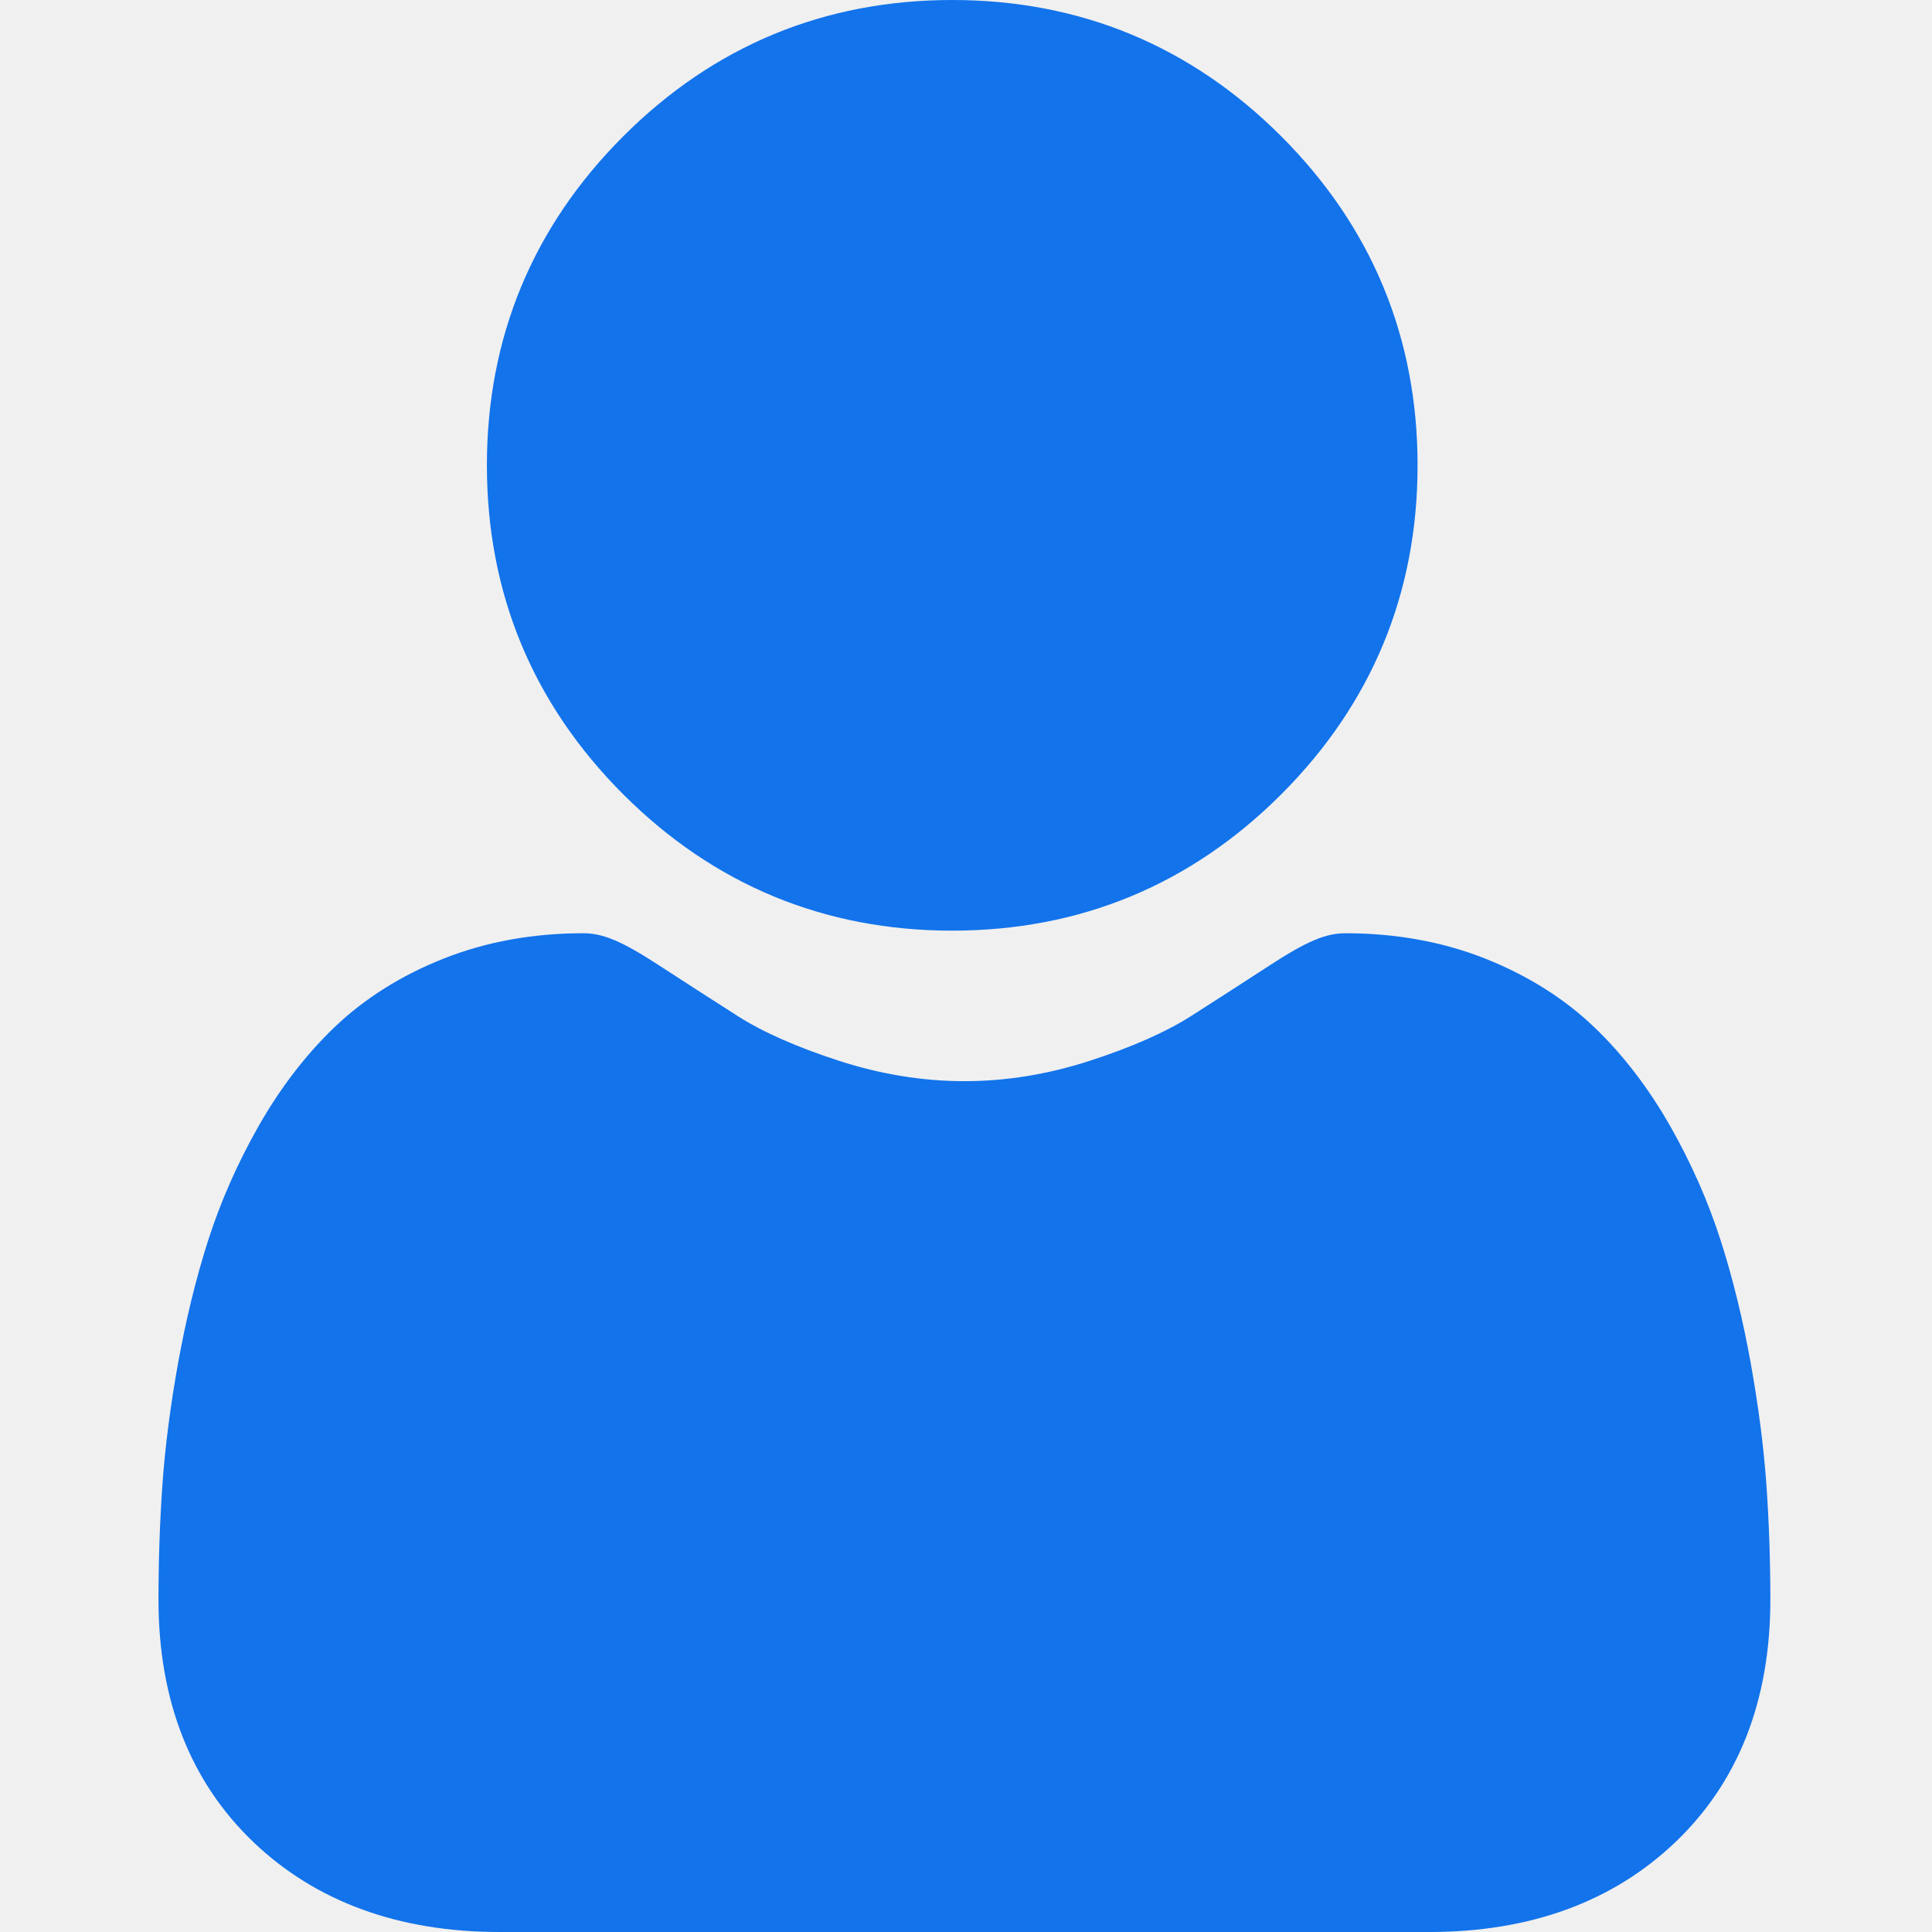
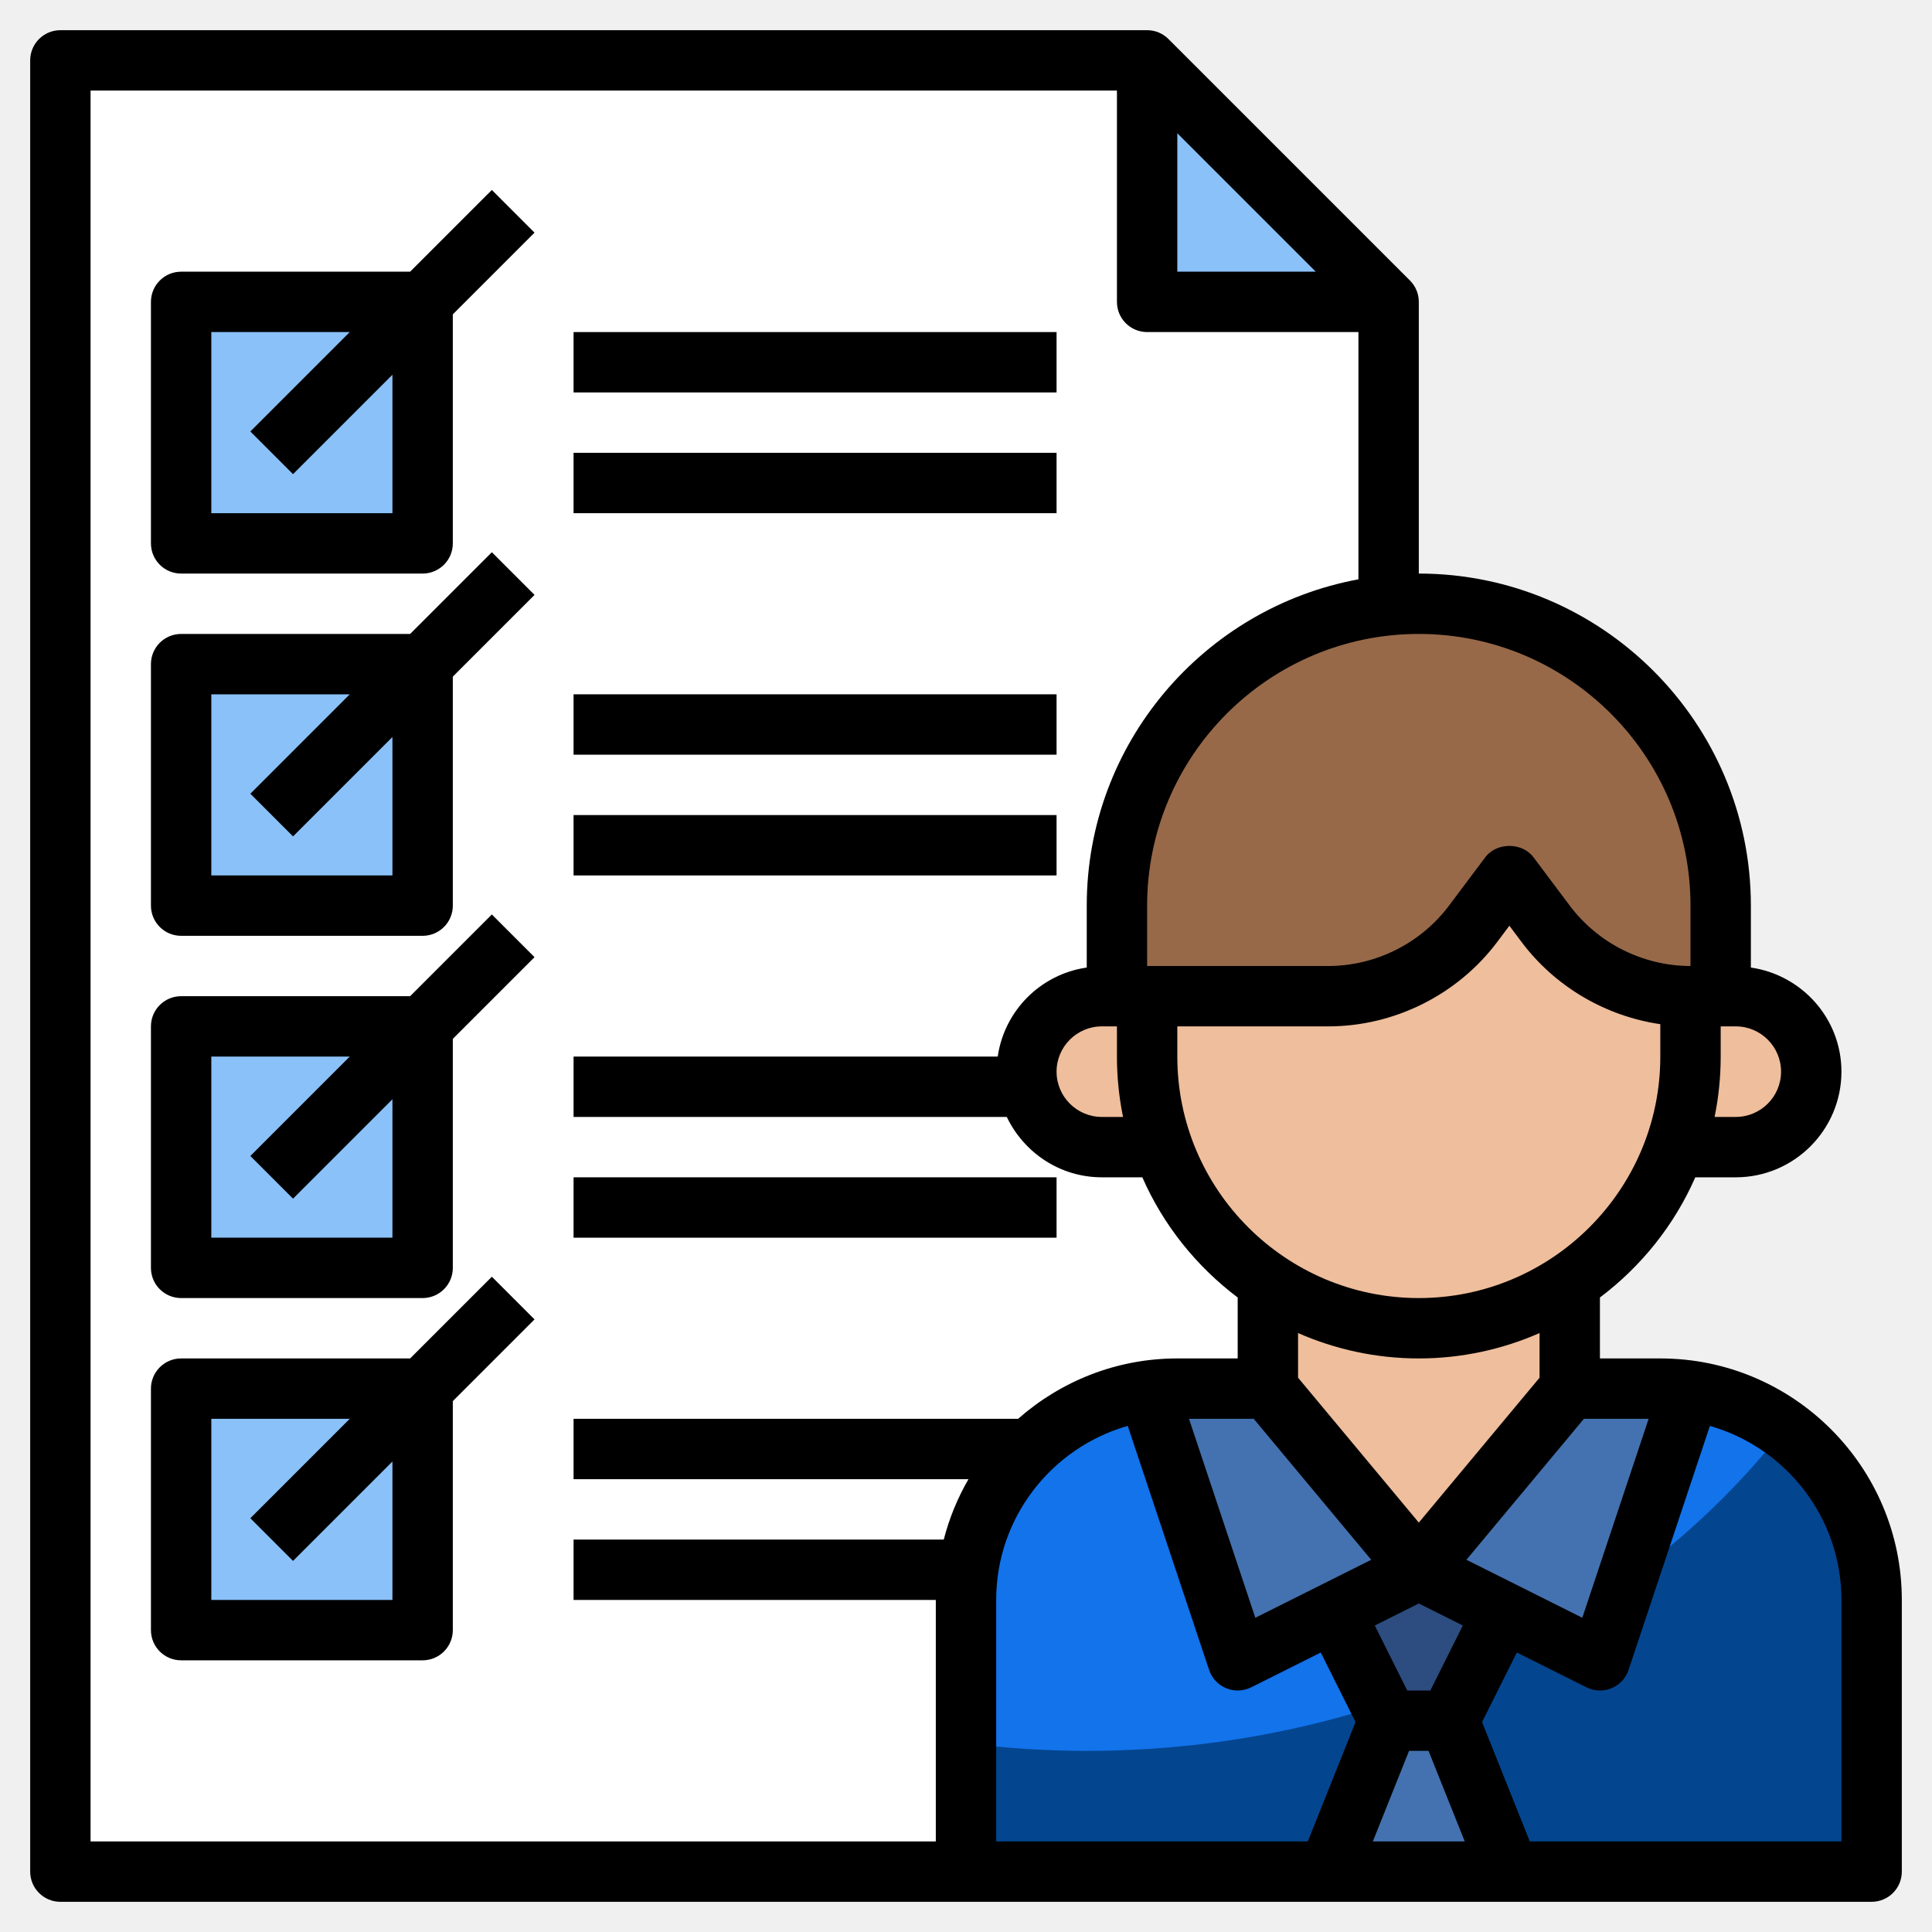
- <svg xmlns="http://www.w3.org/2000/svg" viewBox="-42 0 512 512.002" width="512px" height="512px" class="">
+ <svg xmlns="http://www.w3.org/2000/svg" id="Layer_3" enable-background="new 0 0 64 64" height="512px" viewBox="0 0 64 64" width="512px" class="">
  <g>
-     <path d="m210.352 246.633c33.883 0 63.223-12.152 87.195-36.129 23.973-23.973 36.125-53.305 36.125-87.191 0-33.875-12.152-63.211-36.129-87.191-23.977-23.969-53.312-36.121-87.191-36.121-33.887 0-63.219 12.152-87.191 36.125s-36.129 53.309-36.129 87.188c0 33.887 12.156 63.223 36.133 87.195 23.977 23.969 53.312 36.125 87.188 36.125zm0 0" data-original="#000000" class="active-path" data-old_color="#000000" fill="#1273EB" />
-     <path d="m426.129 393.703c-.691-9.977-2.09-20.859-4.148-32.352-2.078-11.578-4.754-22.523-7.957-32.527-3.309-10.34-7.809-20.551-13.371-30.336-5.773-10.156-12.555-19-20.164-26.277-7.957-7.613-17.699-13.734-28.965-18.199-11.227-4.441-23.668-6.691-36.977-6.691-5.227 0-10.281 2.145-20.043 8.5-6.008 3.918-13.035 8.449-20.879 13.461-6.707 4.273-15.793 8.277-27.016 11.902-10.949 3.543-22.066 5.34-33.039 5.34-10.973 0-22.086-1.797-33.047-5.34-11.211-3.621-20.297-7.625-26.996-11.898-7.77-4.965-14.801-9.496-20.898-13.469-9.75-6.355-14.809-8.5-20.035-8.5-13.312 0-25.75 2.254-36.973 6.699-11.258 4.457-21.004 10.578-28.969 18.199-7.605 7.281-14.391 16.121-20.156 26.273-5.559 9.785-10.059 19.992-13.371 30.34-3.199 10.004-5.875 20.945-7.953 32.523-2.059 11.477-3.457 22.363-4.148 32.363-.68 9.797-1.023 19.965-1.023 30.234 0 26.727 8.496 48.363 25.25 64.32 16.547 15.746 38.441 23.734 65.066 23.734h246.531c26.625 0 48.512-7.984 65.062-23.734 16.758-15.945 25.254-37.586 25.254-64.324-.004-10.316-.352-20.492-1.035-30.242zm0 0" data-original="#000000" class="active-path" data-old_color="#000000" fill="#1273EB" />
+     <g>
+       <path d="m46 62h-44v-60h36v8h8z" fill="#3c98f4" data-original="#3C98F4" class="" style="fill:#FFFFFF" data-old_color="#3c98f4" />
+       <path d="m55 46h-3l-5 6-5-6h-3c-3.866 0-7 3.134-7 7v9h30v-9c0-3.866-3.134-7-7-7z" fill="#c7e2fb" data-original="#C7E2FB" class="active-path" style="fill:#04458F" data-old_color="#c7e2fb" />
+       <path d="m52 46-5 6-5-6h-3c-3.866 0-7 3.134-7 7v4.747c1.307.164 2.641.253 4 .253 9.595 0 18.059-4.225 23.104-10.662-1.154-.838-2.569-1.338-4.104-1.338z" fill="#ebf7fe" data-original="#EBF7FE" class="" style="fill:#1273EB" data-old_color="#ebf7fe" />
+       <path d="m38.025 46.076 2.975 8.924 6-3-5-6h-3.001c-.331 0-.655.031-.974.076z" fill="#4472b0" data-original="#4472B0" />
+       <g>
+         <path d="m47 52-2.8 1.4 1.8 3.6h2l1.8-3.6z" fill="#2d4d81" data-original="#2D4D81" />
+       </g>
+       <path d="m55.975 46.076c-.319-.045-.643-.076-.974-.076h-3.001l-5 6 6 3z" fill="#4472b0" data-original="#4472B0" />
+       <path d="m47 44c-1.851 0-3.57-.56-5-1.518v3.518l5 6 5-6v-3.518c-1.43.958-3.149 1.518-5 1.518z" fill="#efbe9c" data-original="#EFBE9C" class="" />
+       <path d="m50 62-2-5h-2l-2 5z" fill="#4472b0" data-original="#4472B0" />
+       <path d="m56 33v2c0 4.971-4.029 9-9 9-4.971 0-9-4.029-9-9v-2h6c1.889 0 3.667-.889 4.8-2.4l1.2-1.6 1.2 1.6c1.133 1.511 2.911 2.4 4.8 2.4z" fill="#efbe9c" data-original="#EFBE9C" class="" />
+       <path d="m38 35v-2h-1.5c-1.381 0-2.5 1.119-2.5 2.5s1.119 2.5 2.5 2.5h2.023c-.333-.94-.523-1.946-.523-3z" fill="#efbe9c" data-original="#EFBE9C" class="" />
+       <g>
+         <path d="m47 20c-5.523 0-10 4.477-10 10v3h1 6c1.889 0 3.667-.889 4.8-2.4l1.2-1.6 1.2 1.6c1.133 1.511 2.911 2.4 4.8 2.4h1v-3c0-5.523-4.477-10-10-10z" fill="#976949" data-original="#976949" class="" />
+       </g>
+       <path d="m57.5 33h-1.5v2c0 1.054-.19 2.06-.523 3h2.023c1.381 0 2.5-1.119 2.5-2.5s-1.119-2.5-2.5-2.5z" fill="#efbe9c" data-original="#EFBE9C" class="" />
+       <g fill="#8ac1f8">
+         <path d="m46 10-8-8v8z" data-original="#8AC1F8" class="" />
+         <path d="m6 10h8v8h-8z" data-original="#8AC1F8" class="" />
+         <path d="m6 22h8v8h-8z" data-original="#8AC1F8" class="" />
+         <path d="m6 34h8v8h-8z" data-original="#8AC1F8" class="" />
+         <path d="m6 46h8v8h-8z" data-original="#8AC1F8" class="" />
+       </g>
+       <g>
+         <path d="m62 63c.553 0 1-.448 1-1v-9c0-4.411-3.589-8-8-8h-2v-2.019c1.367-1.03 2.464-2.395 3.159-3.981h1.341c1.93 0 3.5-1.57 3.5-3.5 0-1.758-1.308-3.204-3-3.449v-2.051c0-6.065-4.935-11-11-11v-9c0-.277-.112-.527-.294-.708l-7.998-7.998c-.181-.182-.431-.294-.708-.294h-36c-.553 0-1 .448-1 1v60c0 .552.447 1 1 1zm-20.469-16 3.892 4.67-3.839 1.92-2.197-6.59zm5.146 11h.645l1.2 3h-3.045zm.705-2h-.764l-1.076-2.153 1.458-.729 1.458.729zm1.195-4.33 3.892-4.67h2.144l-2.197 6.59zm2.423-6.032-4 4.8-4-4.8v-1.479c1.226.538 2.578.841 4 .841s2.774-.303 4-.841zm4-10.638c0 4.411-3.589 8-8 8s-8-3.589-8-8v-1h5c2.191 0 4.285-1.047 5.6-2.8l.4-.534.4.534c1.112 1.484 2.783 2.462 4.6 2.727zm4 .5c0 .827-.673 1.5-1.5 1.5h-.702c.132-.646.202-1.315.202-2v-1h.5c.827 0 1.5.673 1.5 1.5zm-3-5.5v2c-1.565 0-3.061-.748-4-2l-1.2-1.6c-.377-.504-1.223-.504-1.6 0l-1.2 1.6c-.939 1.252-2.435 2-4 2h-6v-2c0-4.962 4.037-9 9-9s9 4.038 9 9zm-18.798 7h-.702c-.827 0-1.5-.673-1.5-1.5s.673-1.5 1.5-1.5h.5v1c0 .685.07 1.354.202 2zm1.798-32.586 4.586 4.586h-4.586zm-36-1.414h34v7c0 .552.447 1 1 1h7v8.191c-5.112.944-9 5.427-9 10.809v2.051c-1.527.221-2.728 1.423-2.949 2.949h-14.051v2h14.351c.564 1.178 1.758 2 3.149 2h1.341c.695 1.586 1.793 2.951 3.159 3.981v2.019h-2c-2.021 0-3.864.759-5.274 2h-14.726v2h13.082c-.36.619-.635 1.29-.819 2h-12.263v2h12v8h-28zm30 50c0-2.739 1.846-5.049 4.358-5.766l2.694 8.082c.091.275.298.497.565.607.123.052.253.077.383.077.153 0 .307-.035.447-.105l2.305-1.153 1.152 2.304-1.581 3.954h-10.323zm28 8h-10.323l-1.582-3.955 1.152-2.304 2.305 1.153c.141.071.295.106.448.106.13 0 .26-.025.383-.076.268-.111.475-.333.565-.607l2.694-8.082c2.512.716 4.358 3.026 4.358 5.765z" data-original="#000000" class="" />
+         <path d="m13.586 9h-7.586c-.553 0-1 .448-1 1v8c0 .552.447 1 1 1h8c.553 0 1-.448 1-1v-7.586l2.707-2.707-1.414-1.414zm-.586 8h-6v-6h4.586l-3.293 3.293 1.414 1.414 3.293-3.293z" data-original="#000000" class="" />
+         <path d="m13.586 21h-7.586c-.553 0-1 .448-1 1v8c0 .552.447 1 1 1h8c.553 0 1-.448 1-1v-7.586l2.707-2.707-1.414-1.414zm-.586 8h-6v-6h4.586l-3.293 3.293 1.414 1.414 3.293-3.293z" data-original="#000000" class="" />
+         <path d="m13.586 33h-7.586c-.553 0-1 .448-1 1v8c0 .552.447 1 1 1h8c.553 0 1-.448 1-1v-7.586l2.707-2.707-1.414-1.414zm-.586 8h-6v-6h4.586l-3.293 3.293 1.414 1.414 3.293-3.293z" data-original="#000000" class="" />
+         <path d="m16.293 42.293-2.707 2.707h-7.586c-.553 0-1 .448-1 1v8c0 .552.447 1 1 1h8c.553 0 1-.448 1-1v-7.586l2.707-2.707zm-3.293 10.707h-6v-6h4.586l-3.293 3.293 1.414 1.414 3.293-3.293z" data-original="#000000" class="" />
+         <path d="m19 11h16v2h-16z" data-original="#000000" class="" />
+         <path d="m19 15h16v2h-16z" data-original="#000000" class="" />
+         <path d="m19 23h16v2h-16z" data-original="#000000" class="" />
+         <path d="m19 27h16v2h-16z" data-original="#000000" class="" />
+         <path d="m19 39h16v2h-16z" data-original="#000000" class="" />
+       </g>
+     </g>
  </g>
</svg>
